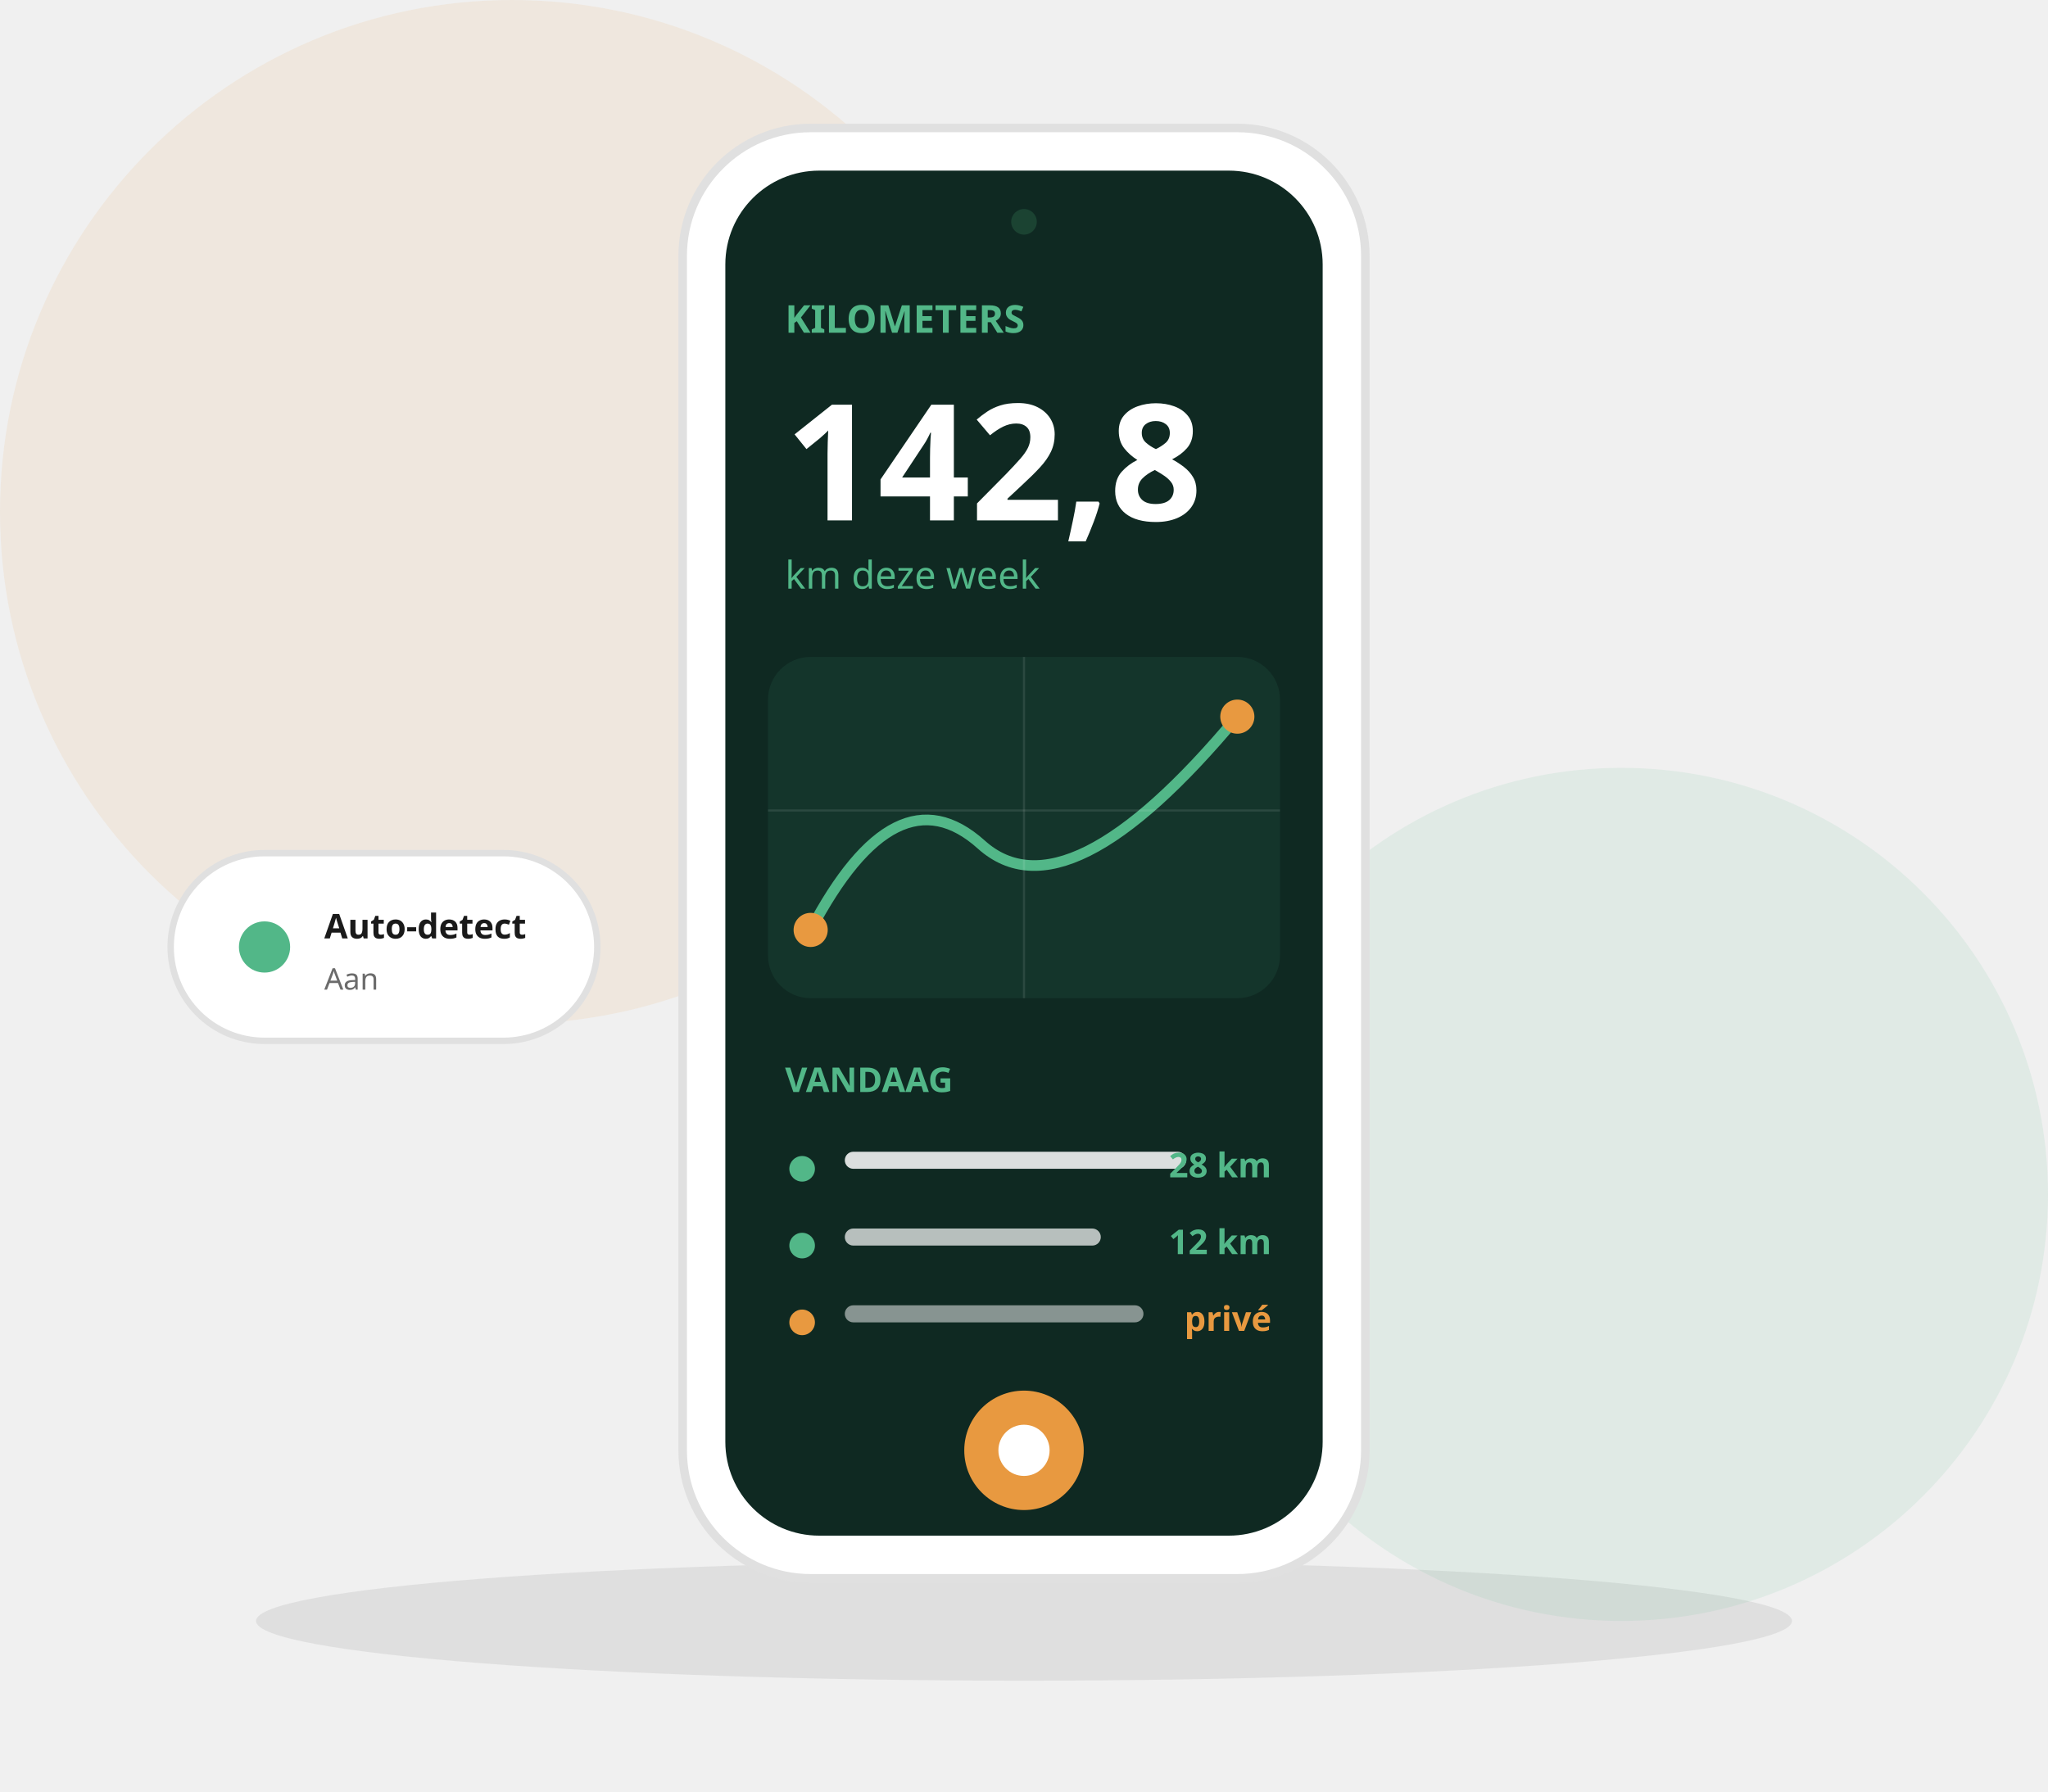
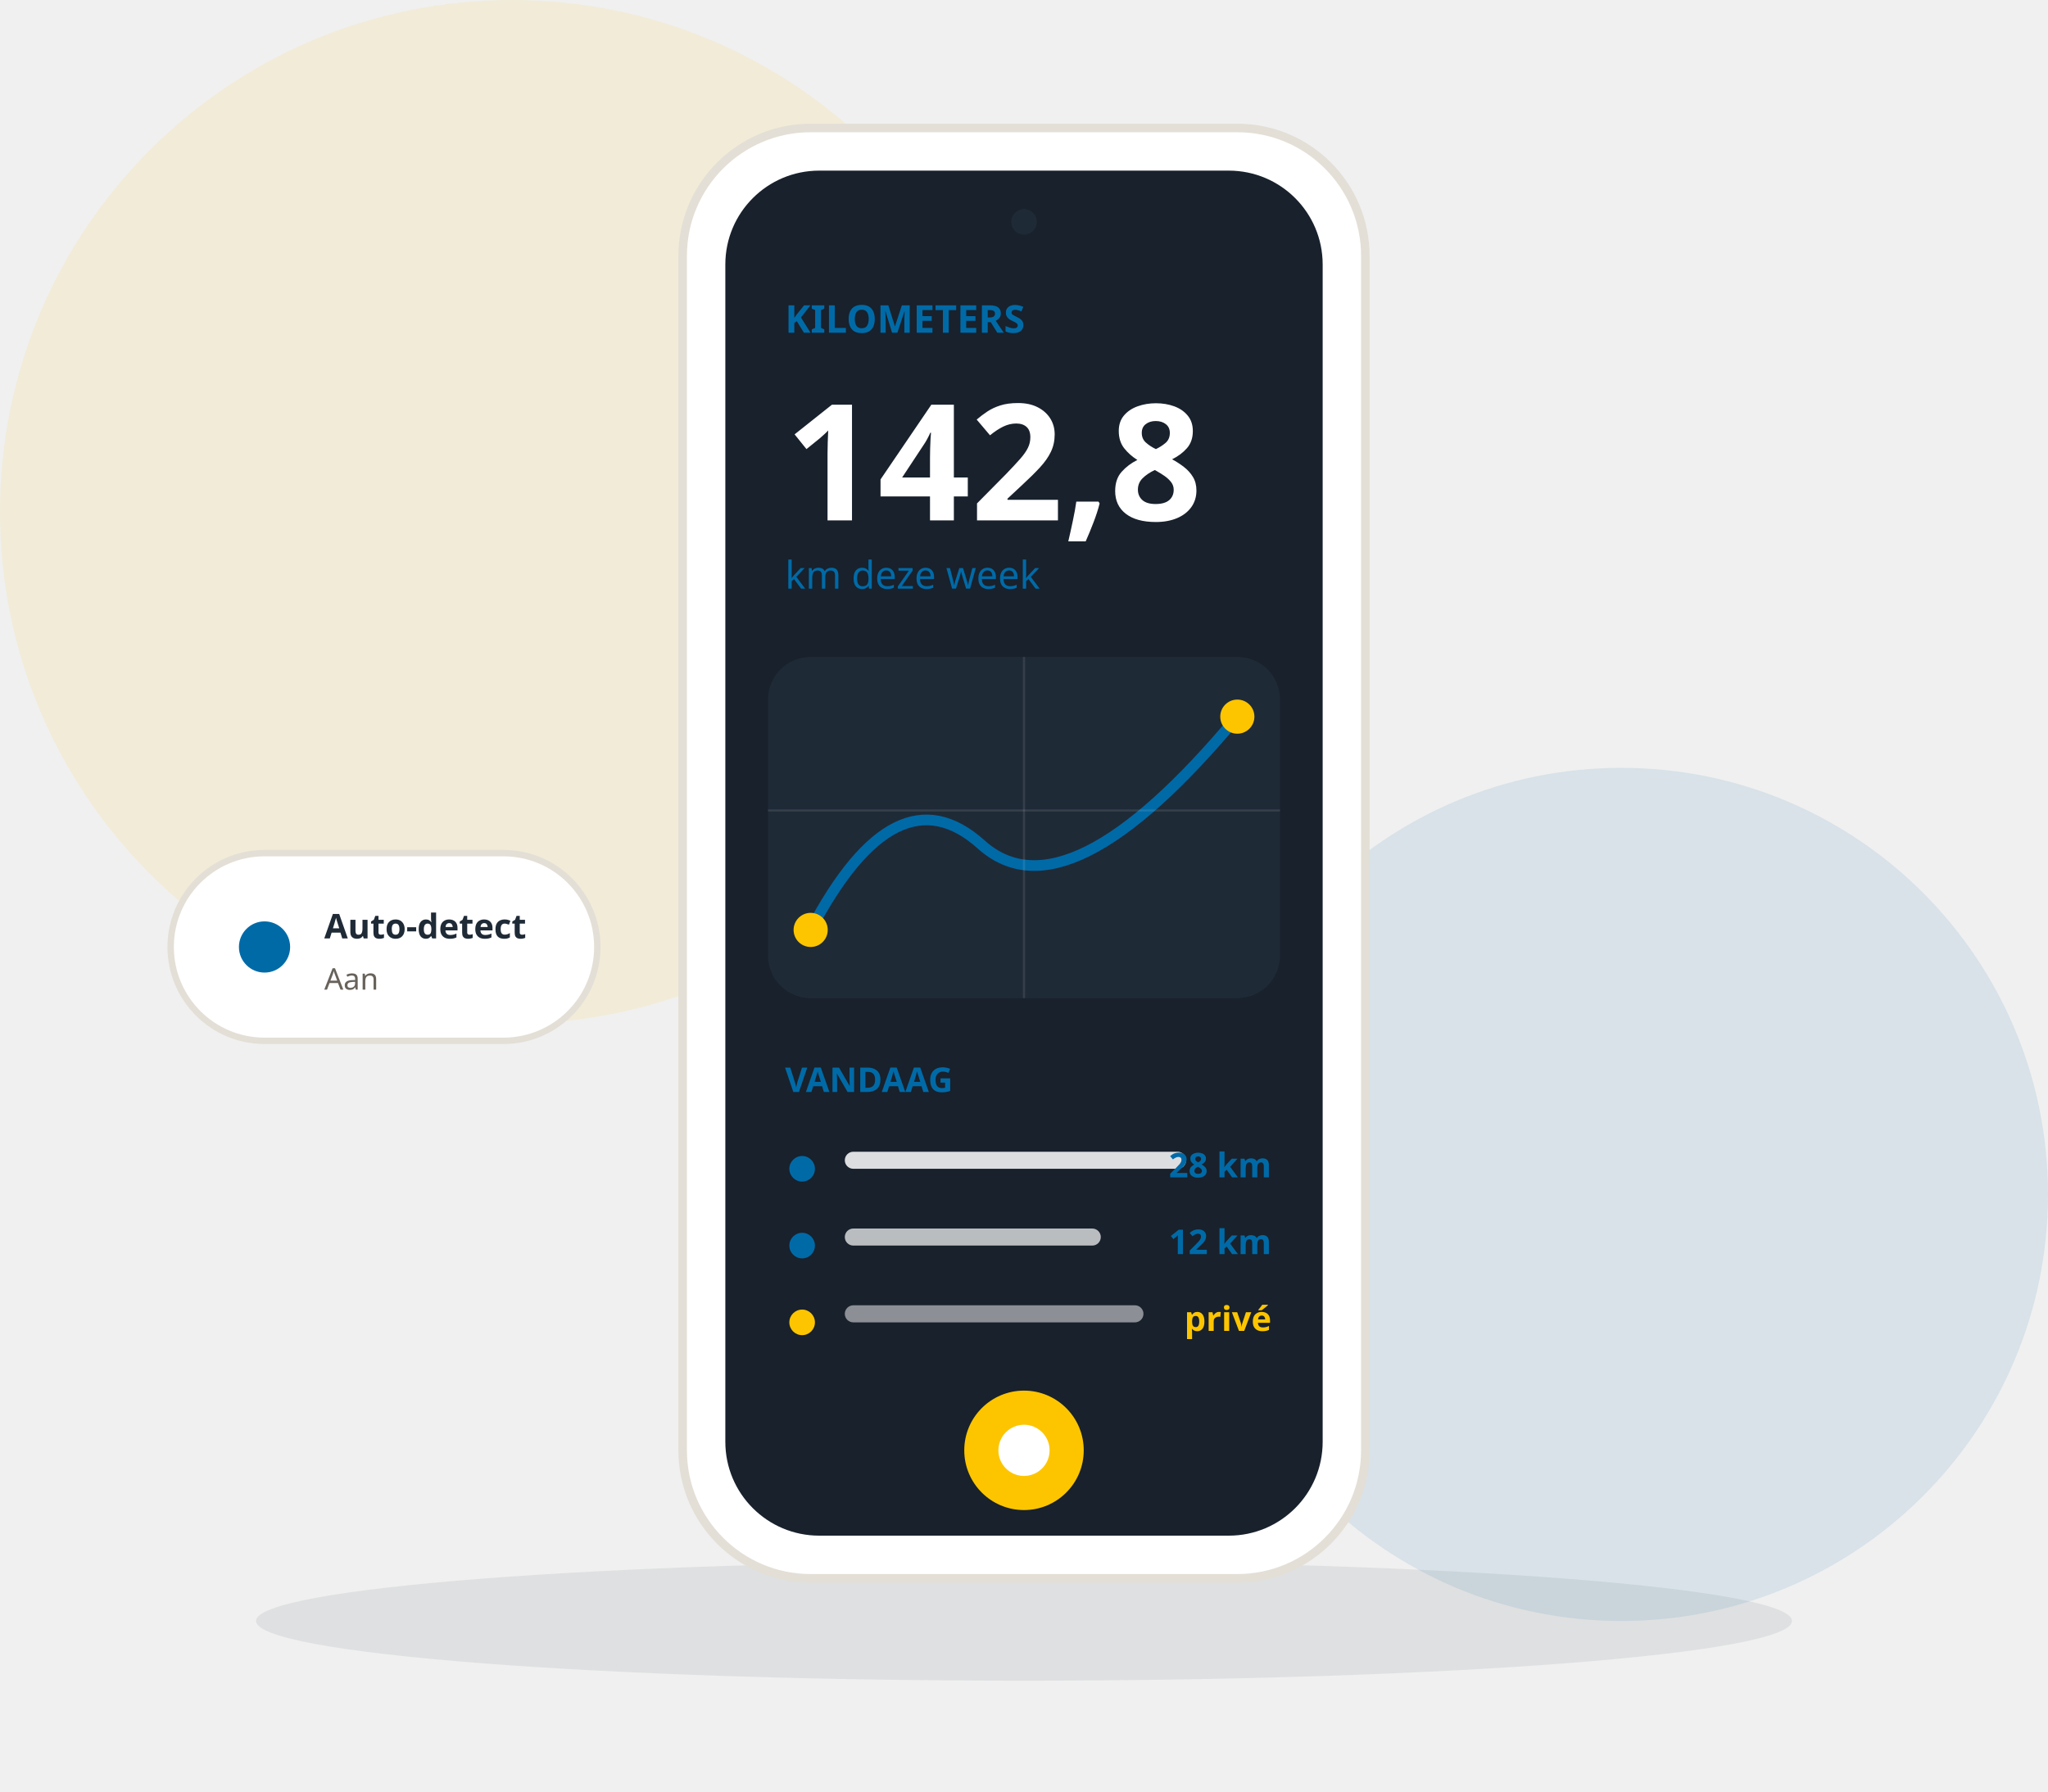
<svg xmlns="http://www.w3.org/2000/svg" viewBox="0 0 480 420" role="img" aria-label="Kilometer-registratie app mockup">
-   <ellipse cx="240" cy="380" rx="180" ry="14" fill="#1A1A1A" opacity="0.08" />
-   <ellipse cx="120" cy="120" rx="120" ry="120" fill="#E89940" opacity="0.10" />
-   <ellipse cx="380" cy="280" rx="100" ry="100" fill="#52B788" opacity="0.10" />
+   <ellipse cx="240" cy="380" rx="180" ry="14" fill="#1F2A37" opacity="0.08" />
+   <ellipse cx="120" cy="120" rx="120" ry="120" fill="#FDC500" opacity="0.10" />
+   <ellipse cx="380" cy="280" rx="100" ry="100" fill="#006AA7" opacity="0.10" />
  <g transform="translate(160 30)">
-     <rect width="160" height="340" rx="30" fill="#FFFFFF" stroke="#E0E0E0" stroke-width="2" />
-     <rect x="10" y="10" width="140" height="320" rx="22" fill="#0F2922" />
-     <circle cx="80" cy="22" r="3" fill="#1B4332" />
-     <text x="24" y="48" font-family="Montserrat, sans-serif" font-size="9" font-weight="700" fill="#52B788">KILOMETERS</text>
-     <text x="24" y="92" font-family="Montserrat, sans-serif" font-size="38" font-weight="800" fill="#FFFFFF">142,8</text>
-     <text x="24" y="108" font-family="Montserrat, sans-serif" font-size="9" fill="#52B788">km deze week</text>
-     <rect x="20" y="124" width="120" height="80" rx="10" fill="#14352B" />
-     <path d="M 30 188 Q 50 150 70 168 T 130 138" stroke="#52B788" stroke-width="2.5" fill="none" stroke-linecap="round" />
-     <circle cx="30" cy="188" r="4" fill="#E89940" />
-     <circle cx="130" cy="138" r="4" fill="#E89940" />
+     <rect width="160" height="340" rx="30" fill="#FFFFFF" stroke="#E3DFD6" stroke-width="2" />
+     <rect x="10" y="10" width="140" height="320" rx="22" fill="#18212C" />
+     <circle cx="80" cy="22" r="3" fill="#1F2A37" />
+     <text x="24" y="48" font-family="Manrope, sans-serif" font-size="9" font-weight="700" fill="#006AA7">KILOMETERS</text>
+     <text x="24" y="92" font-family="Manrope, sans-serif" font-size="38" font-weight="800" fill="#FFFFFF">142,8</text>
+     <text x="24" y="108" font-family="Manrope, sans-serif" font-size="9" fill="#006AA7">km deze week</text>
+     <rect x="20" y="124" width="120" height="80" rx="10" fill="#1F2A37" />
+     <path d="M 30 188 Q 50 150 70 168 T 130 138" stroke="#006AA7" stroke-width="2.5" fill="none" stroke-linecap="round" />
+     <circle cx="30" cy="188" r="4" fill="#FDC500" />
+     <circle cx="130" cy="138" r="4" fill="#FDC500" />
    <line x1="20" y1="160" x2="140" y2="160" stroke="#FFFFFF" stroke-width="0.5" opacity="0.1" />
    <line x1="80" y1="124" x2="80" y2="204" stroke="#FFFFFF" stroke-width="0.5" opacity="0.1" />
-     <text x="24" y="226" font-family="Montserrat, sans-serif" font-size="8" font-weight="700" fill="#52B788">VANDAAG</text>
-     <circle cx="28" cy="244" r="3" fill="#52B788" />
+     <text x="24" y="226" font-family="Manrope, sans-serif" font-size="8" font-weight="700" fill="#006AA7">VANDAAG</text>
+     <circle cx="28" cy="244" r="3" fill="#006AA7" />
    <rect x="38" y="240" width="80" height="4" rx="2" fill="#FFFFFF" opacity="0.85" />
-     <text x="138" y="246" text-anchor="end" font-family="Montserrat, sans-serif" font-size="8" font-weight="600" fill="#52B788">28 km</text>
-     <circle cx="28" cy="262" r="3" fill="#52B788" />
+     <text x="138" y="246" text-anchor="end" font-family="Manrope, sans-serif" font-size="8" font-weight="600" fill="#006AA7">28 km</text>
+     <circle cx="28" cy="262" r="3" fill="#006AA7" />
    <rect x="38" y="258" width="60" height="4" rx="2" fill="#FFFFFF" opacity="0.7" />
-     <text x="138" y="264" text-anchor="end" font-family="Montserrat, sans-serif" font-size="8" font-weight="600" fill="#52B788">12 km</text>
-     <circle cx="28" cy="280" r="3" fill="#E89940" />
+     <text x="138" y="264" text-anchor="end" font-family="Manrope, sans-serif" font-size="8" font-weight="600" fill="#006AA7">12 km</text>
+     <circle cx="28" cy="280" r="3" fill="#FDC500" />
    <rect x="38" y="276" width="70" height="4" rx="2" fill="#FFFFFF" opacity="0.5" />
-     <text x="138" y="282" text-anchor="end" font-family="Montserrat, sans-serif" font-size="8" font-weight="600" fill="#E89940">privé</text>
-     <circle cx="80" cy="310" r="14" fill="#E89940" />
+     <text x="138" y="282" text-anchor="end" font-family="Manrope, sans-serif" font-size="8" font-weight="600" fill="#FDC500">privé</text>
+     <circle cx="80" cy="310" r="14" fill="#FDC500" />
    <circle cx="80" cy="310" r="6" fill="#FFFFFF" />
  </g>
  <g transform="translate(40 200)">
-     <rect width="100" height="44" rx="22" fill="#FFFFFF" stroke="#E0E0E0" stroke-width="1.5" />
-     <circle cx="22" cy="22" r="6" fill="#52B788" />
-     <text x="36" y="20" font-family="Montserrat, sans-serif" font-size="8" font-weight="700" fill="#1A1A1A">Auto-detect</text>
-     <text x="36" y="32" font-family="Montserrat, sans-serif" font-size="7" fill="#6B6B6B">Aan</text>
+     <rect width="100" height="44" rx="22" fill="#FFFFFF" stroke="#E3DFD6" stroke-width="1.5" />
+     <circle cx="22" cy="22" r="6" fill="#006AA7" />
+     <text x="36" y="20" font-family="Manrope, sans-serif" font-size="8" font-weight="700" fill="#1F2A37">Auto-detect</text>
+     <text x="36" y="32" font-family="Manrope, sans-serif" font-size="7" fill="#67625A">Aan</text>
  </g>
</svg>
